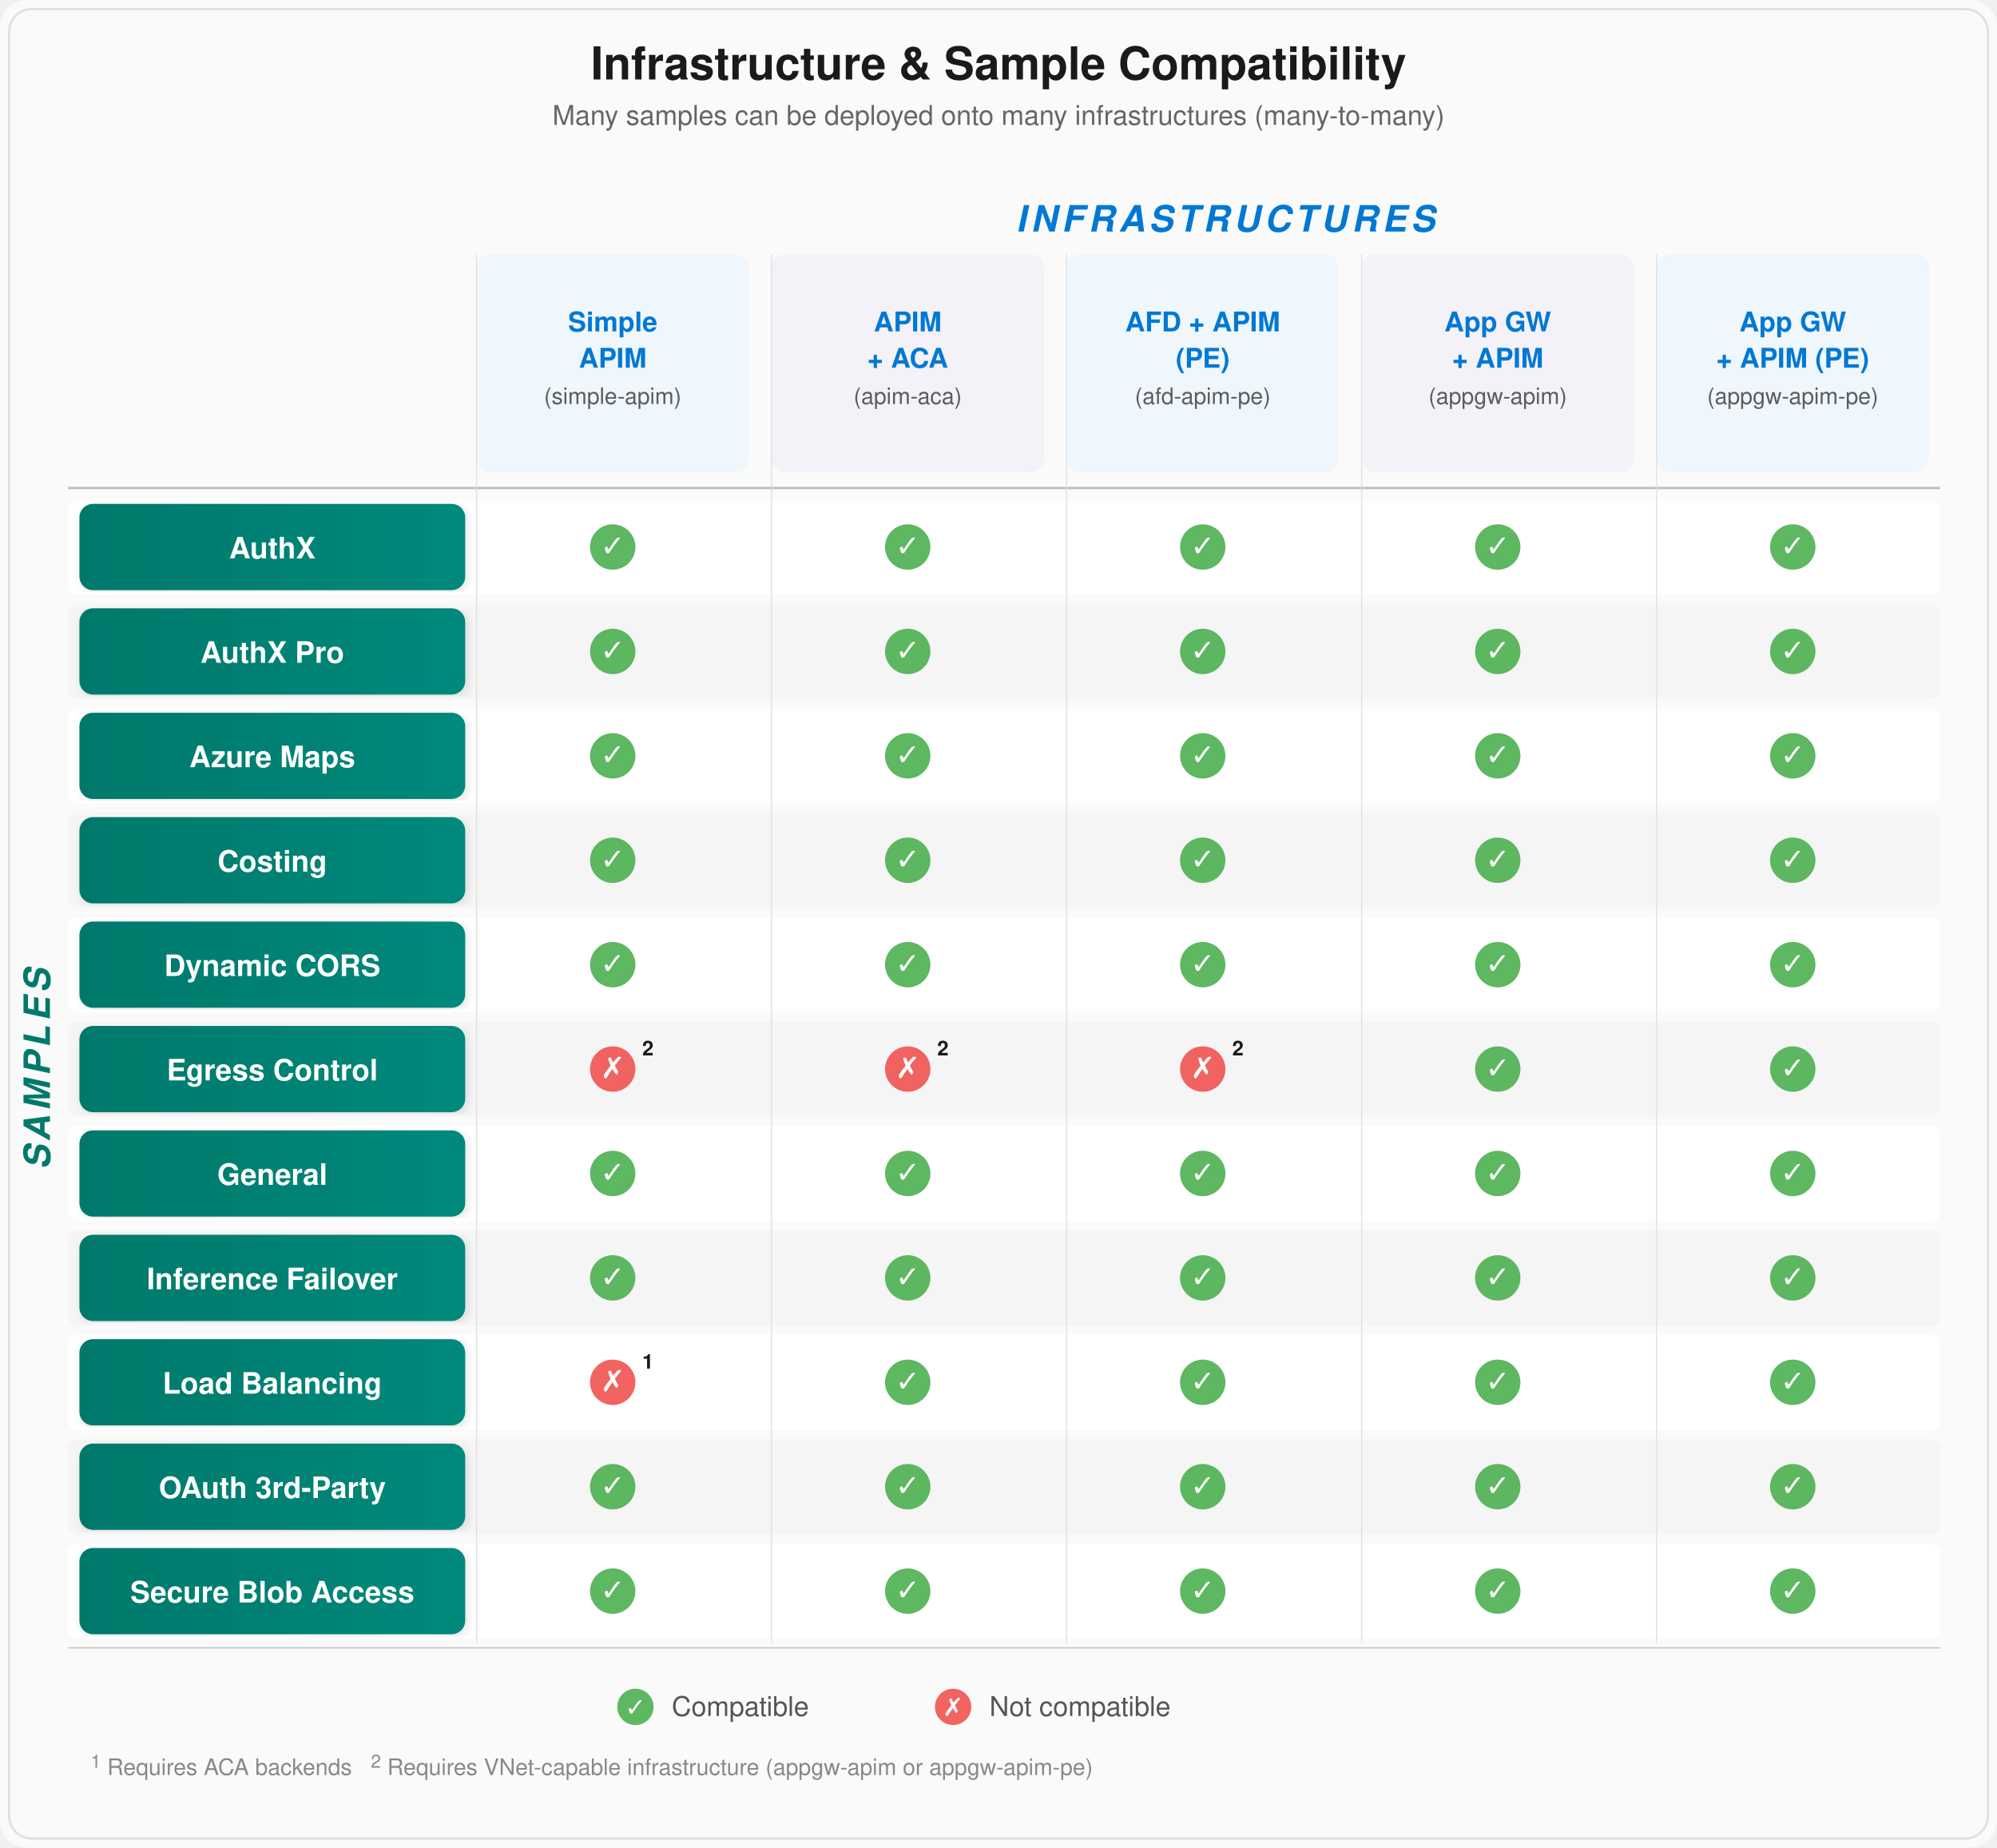
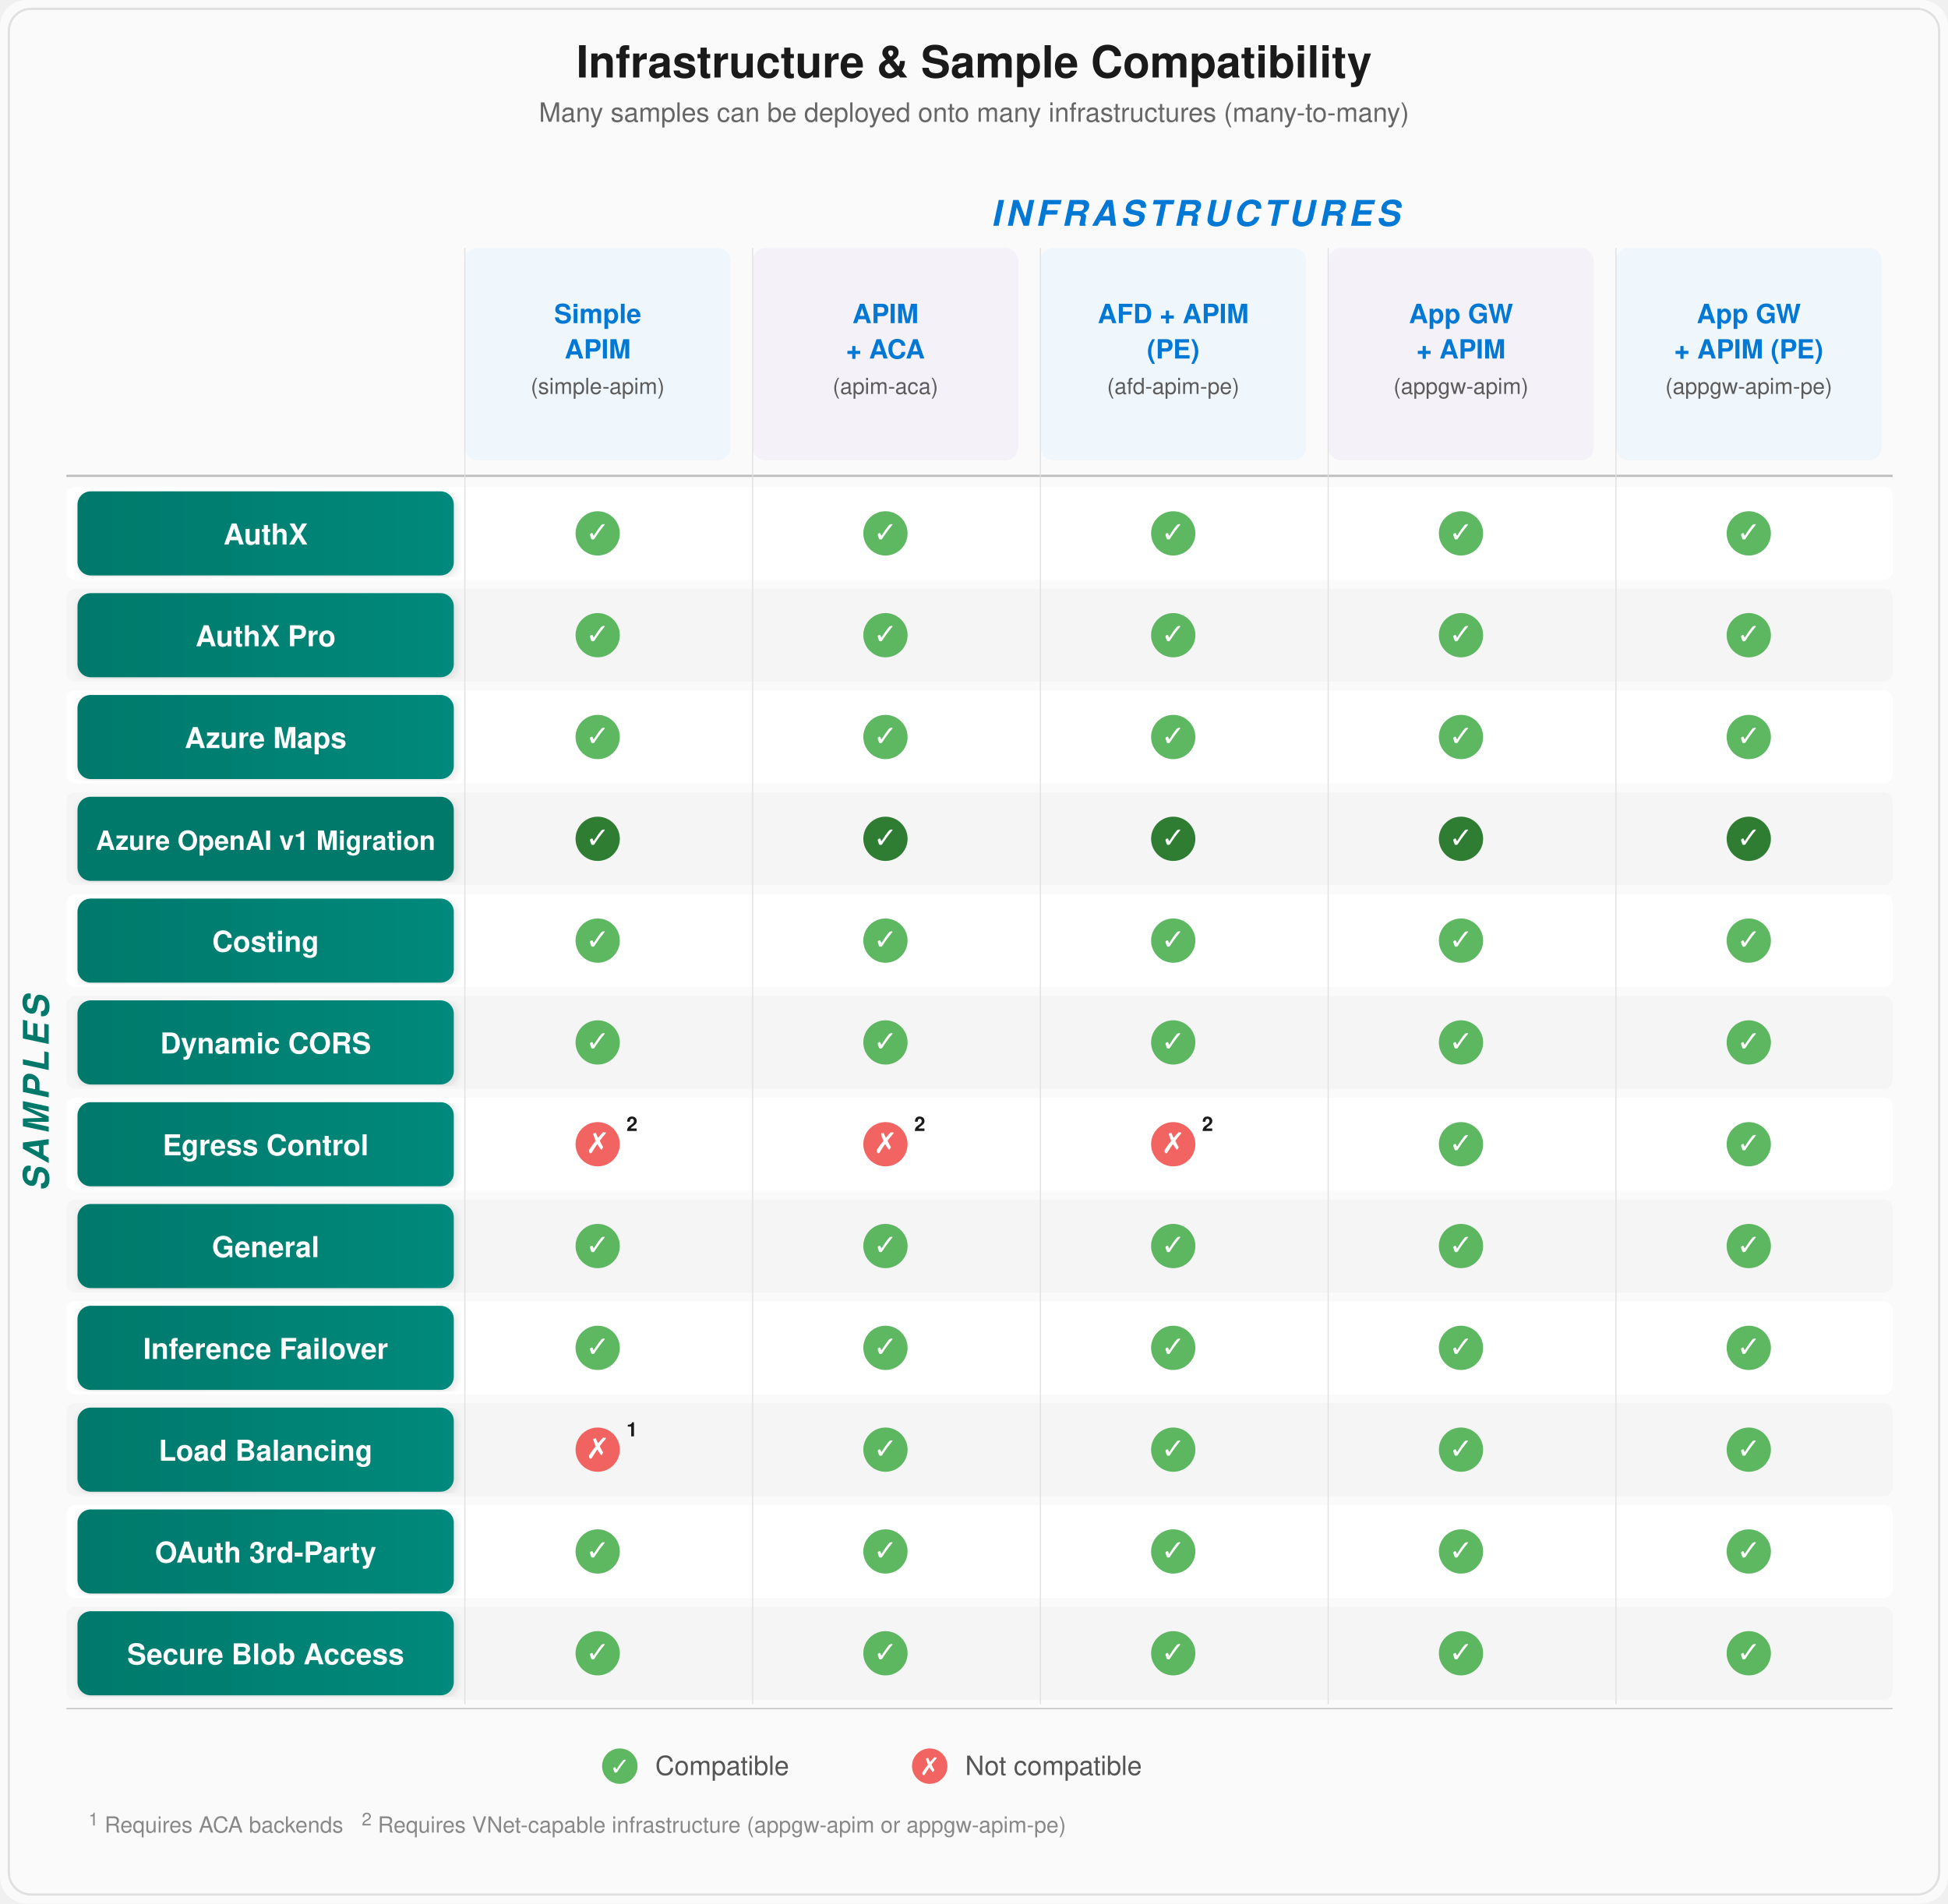
- <svg xmlns="http://www.w3.org/2000/svg" viewBox="0 0 880 814" font-family="Segoe UI, Helvetica, Arial, sans-serif">
+ <svg xmlns="http://www.w3.org/2000/svg" viewBox="0 0 880 860" font-family="Segoe UI, Helvetica, Arial, sans-serif">
  <defs>
    <linearGradient id="headerGrad" x1="0%" y1="0%" x2="0%" y2="100%">
      <stop offset="0%" stop-color="#0078D4" />
      <stop offset="100%" stop-color="#005A9E" />
    </linearGradient>
    <linearGradient id="rowLabelGrad" x1="0%" y1="0%" x2="100%" y2="0%">
      <stop offset="0%" stop-color="#00796B" />
      <stop offset="100%" stop-color="#00897B" />
    </linearGradient>
    <filter id="shadow" x="-2%" y="-2%" width="104%" height="104%">
      <feDropShadow dx="1" dy="1" stdDeviation="2" flood-opacity="0.12" />
    </filter>
  </defs>
-   <rect width="880" height="814" rx="12" fill="#FAFAFA" />
-   <rect x="4" y="4" width="872" height="806" rx="10" fill="none" stroke="#E0E0E0" stroke-width="1" />
+   <rect width="880" height="860" rx="12" fill="#FAFAFA" />
+   <rect x="4" y="4" width="872" height="852" rx="10" fill="none" stroke="#E0E0E0" stroke-width="1" />
  <g transform="translate(0,20)">
    <text x="440" y="15" text-anchor="middle" font-size="20" font-weight="700" fill="#1A1A1A">Infrastructure &amp; Sample Compatibility</text>
    <text x="440" y="35" text-anchor="middle" font-size="12" fill="#666666">Many samples can be deployed onto many infrastructures (many-to-many)</text>
    <text x="540" y="82" text-anchor="middle" font-size="16" font-weight="700" font-style="italic" fill="#0078D4" letter-spacing="2">INFRASTRUCTURES</text>
-     <text x="22" y="451" text-anchor="middle" font-size="16" font-weight="700" font-style="italic" fill="#00796B" letter-spacing="2" transform="rotate(-90 22 451)">SAMPLES</text>
+     <text x="22" y="474" text-anchor="middle" font-size="16" font-weight="700" font-style="italic" fill="#00796B" letter-spacing="2" transform="rotate(-90 22 474)">SAMPLES</text>
    <rect x="210" y="92" width="120" height="96" rx="6" fill="#E3F2FD" opacity="0.5" />
    <rect x="340" y="92" width="120" height="96" rx="6" fill="#EDE7F6" opacity="0.5" />
    <rect x="470" y="92" width="120" height="96" rx="6" fill="#E3F2FD" opacity="0.5" />
    <rect x="600" y="92" width="120" height="96" rx="6" fill="#EDE7F6" opacity="0.5" />
    <rect x="730" y="92" width="120" height="96" rx="6" fill="#E3F2FD" opacity="0.5" />
    <text x="270" y="126" text-anchor="middle" font-size="12" font-weight="600" fill="#0078D4">Simple</text>
    <text x="270" y="142" text-anchor="middle" font-size="12" font-weight="600" fill="#0078D4">APIM</text>
    <text x="270" y="158" text-anchor="middle" font-size="10" fill="#5C5C5C">(simple-apim)</text>
    <text x="400" y="126" text-anchor="middle" font-size="12" font-weight="600" fill="#0078D4">APIM</text>
    <text x="400" y="142" text-anchor="middle" font-size="12" font-weight="600" fill="#0078D4">+ ACA</text>
    <text x="400" y="158" text-anchor="middle" font-size="10" fill="#5C5C5C">(apim-aca)</text>
    <text x="530" y="126" text-anchor="middle" font-size="12" font-weight="600" fill="#0078D4">AFD + APIM</text>
    <text x="530" y="142" text-anchor="middle" font-size="12" font-weight="600" fill="#0078D4">(PE)</text>
    <text x="530" y="158" text-anchor="middle" font-size="10" fill="#5C5C5C">(afd-apim-pe)</text>
    <text x="660" y="126" text-anchor="middle" font-size="12" font-weight="600" fill="#0078D4">App GW</text>
    <text x="660" y="142" text-anchor="middle" font-size="12" font-weight="600" fill="#0078D4">+ APIM</text>
    <text x="660" y="158" text-anchor="middle" font-size="10" fill="#5C5C5C">(appgw-apim)</text>
    <text x="790" y="126" text-anchor="middle" font-size="12" font-weight="600" fill="#0078D4">App GW</text>
    <text x="790" y="142" text-anchor="middle" font-size="12" font-weight="600" fill="#0078D4">+ APIM (PE)</text>
    <text x="790" y="158" text-anchor="middle" font-size="10" fill="#5C5C5C">(appgw-apim-pe)</text>
    <line x1="30" y1="195" x2="855" y2="195" stroke="#BDBDBD" stroke-width="1" />
    <rect x="30" y="200" width="825" height="42" rx="4" fill="#FFFFFF" />
    <rect x="35" y="202" width="170" height="38" rx="6" fill="url(#rowLabelGrad)" filter="url(#shadow)" />
    <text x="120" y="226" text-anchor="middle" font-size="13" font-weight="600" fill="#FFFFFF">AuthX</text>
    <rect x="30" y="246" width="825" height="42" rx="4" fill="#F5F5F5" />
    <rect x="35" y="248" width="170" height="38" rx="6" fill="url(#rowLabelGrad)" filter="url(#shadow)" />
    <text x="120" y="272" text-anchor="middle" font-size="13" font-weight="600" fill="#FFFFFF">AuthX Pro</text>
    <rect x="30" y="292" width="825" height="42" rx="4" fill="#FFFFFF" />
    <rect x="35" y="294" width="170" height="38" rx="6" fill="url(#rowLabelGrad)" filter="url(#shadow)" />
    <text x="120" y="318" text-anchor="middle" font-size="13" font-weight="600" fill="#FFFFFF">Azure Maps</text>
-     <rect x="30" y="338" width="825" height="42" rx="4" fill="#F5F5F5" />
-     <rect x="35" y="340" width="170" height="38" rx="6" fill="url(#rowLabelGrad)" filter="url(#shadow)" />
-     <text x="120" y="364" text-anchor="middle" font-size="13" font-weight="600" fill="#FFFFFF">Costing</text>
-     <rect x="30" y="384" width="825" height="42" rx="4" fill="#FFFFFF" />
-     <rect x="35" y="386" width="170" height="38" rx="6" fill="url(#rowLabelGrad)" filter="url(#shadow)" />
-     <text x="120" y="410" text-anchor="middle" font-size="13" font-weight="600" fill="#FFFFFF">Dynamic CORS</text>
-     <rect x="30" y="430" width="825" height="42" rx="4" fill="#F5F5F5" />
-     <rect x="35" y="432" width="170" height="38" rx="6" fill="url(#rowLabelGrad)" filter="url(#shadow)" />
-     <text x="120" y="456" text-anchor="middle" font-size="13" font-weight="600" fill="#FFFFFF">Egress Control</text>
-     <rect x="30" y="476" width="825" height="42" rx="4" fill="#FFFFFF" />
-     <rect x="35" y="478" width="170" height="38" rx="6" fill="url(#rowLabelGrad)" filter="url(#shadow)" />
-     <text x="120" y="502" text-anchor="middle" font-size="13" font-weight="600" fill="#FFFFFF">General</text>
-     <rect x="30" y="522" width="825" height="42" rx="4" fill="#F5F5F5" />
-     <rect x="35" y="524" width="170" height="38" rx="6" fill="url(#rowLabelGrad)" filter="url(#shadow)" />
-     <text x="120" y="548" text-anchor="middle" font-size="13" font-weight="600" fill="#FFFFFF">Inference Failover</text>
-     <rect x="30" y="568" width="825" height="42" rx="4" fill="#FFFFFF" />
-     <rect x="35" y="570" width="170" height="38" rx="6" fill="url(#rowLabelGrad)" filter="url(#shadow)" />
-     <text x="120" y="594" text-anchor="middle" font-size="13" font-weight="600" fill="#FFFFFF">Load Balancing</text>
-     <rect x="30" y="614" width="825" height="42" rx="4" fill="#F5F5F5" />
-     <rect x="35" y="616" width="170" height="38" rx="6" fill="url(#rowLabelGrad)" filter="url(#shadow)" />
-     <text x="120" y="640" text-anchor="middle" font-size="13" font-weight="600" fill="#FFFFFF">OAuth 3rd-Party</text>
-     <rect x="30" y="660" width="825" height="42" rx="4" fill="#FFFFFF" />
-     <rect x="35" y="662" width="170" height="38" rx="6" fill="url(#rowLabelGrad)" filter="url(#shadow)" />
-     <text x="120" y="686" text-anchor="middle" font-size="13" font-weight="600" fill="#FFFFFF">Secure Blob Access</text>
-     <line x1="210" y1="92" x2="210" y2="704" stroke="#E0E0E0" stroke-width="0.5" />
-     <line x1="340" y1="92" x2="340" y2="704" stroke="#E0E0E0" stroke-width="0.5" />
-     <line x1="470" y1="92" x2="470" y2="704" stroke="#E0E0E0" stroke-width="0.5" />
-     <line x1="600" y1="92" x2="600" y2="704" stroke="#E0E0E0" stroke-width="0.5" />
-     <line x1="730" y1="92" x2="730" y2="704" stroke="#E0E0E0" stroke-width="0.5" />
+     <g id="azure-openai-v1-migration" aria-label="Azure OpenAI v1 Migration: compatible with all infrastructures">
+       <rect x="30" y="338" width="825" height="42" rx="4" fill="#F5F5F5" />
+       <rect x="35" y="340" width="170" height="38" rx="6" fill="#00796B" filter="url(#shadow)" />
+       <text x="120" y="364" text-anchor="middle" font-size="12" font-weight="600" fill="#FFFFFF">Azure OpenAI v1 Migration</text>
+       <circle cx="270" cy="359" r="10" fill="#2E7D32" />
+       <text x="270" y="363" text-anchor="middle" font-size="13" font-weight="700" fill="#FFFFFF">✓</text>
+       <circle cx="400" cy="359" r="10" fill="#2E7D32" />
+       <text x="400" y="363" text-anchor="middle" font-size="13" font-weight="700" fill="#FFFFFF">✓</text>
+       <circle cx="530" cy="359" r="10" fill="#2E7D32" />
+       <text x="530" y="363" text-anchor="middle" font-size="13" font-weight="700" fill="#FFFFFF">✓</text>
+       <circle cx="660" cy="359" r="10" fill="#2E7D32" />
+       <text x="660" y="363" text-anchor="middle" font-size="13" font-weight="700" fill="#FFFFFF">✓</text>
+       <circle cx="790" cy="359" r="10" fill="#2E7D32" />
+       <text x="790" y="363" text-anchor="middle" font-size="13" font-weight="700" fill="#FFFFFF">✓</text>
+     </g>
+     <g transform="translate(0,46)">
+       <rect x="30" y="338" width="825" height="42" rx="4" fill="#FFFFFF" />
+       <rect x="35" y="340" width="170" height="38" rx="6" fill="url(#rowLabelGrad)" filter="url(#shadow)" />
+       <text x="120" y="364" text-anchor="middle" font-size="13" font-weight="600" fill="#FFFFFF">Costing</text>
+       <rect x="30" y="384" width="825" height="42" rx="4" fill="#F5F5F5" />
+       <rect x="35" y="386" width="170" height="38" rx="6" fill="url(#rowLabelGrad)" filter="url(#shadow)" />
+       <text x="120" y="410" text-anchor="middle" font-size="13" font-weight="600" fill="#FFFFFF">Dynamic CORS</text>
+       <rect x="30" y="430" width="825" height="42" rx="4" fill="#FFFFFF" />
+       <rect x="35" y="432" width="170" height="38" rx="6" fill="url(#rowLabelGrad)" filter="url(#shadow)" />
+       <text x="120" y="456" text-anchor="middle" font-size="13" font-weight="600" fill="#FFFFFF">Egress Control</text>
+       <rect x="30" y="476" width="825" height="42" rx="4" fill="#F5F5F5" />
+       <rect x="35" y="478" width="170" height="38" rx="6" fill="url(#rowLabelGrad)" filter="url(#shadow)" />
+       <text x="120" y="502" text-anchor="middle" font-size="13" font-weight="600" fill="#FFFFFF">General</text>
+       <rect x="30" y="522" width="825" height="42" rx="4" fill="#FFFFFF" />
+       <rect x="35" y="524" width="170" height="38" rx="6" fill="url(#rowLabelGrad)" filter="url(#shadow)" />
+       <text x="120" y="548" text-anchor="middle" font-size="13" font-weight="600" fill="#FFFFFF">Inference Failover</text>
+       <rect x="30" y="568" width="825" height="42" rx="4" fill="#F5F5F5" />
+       <rect x="35" y="570" width="170" height="38" rx="6" fill="url(#rowLabelGrad)" filter="url(#shadow)" />
+       <text x="120" y="594" text-anchor="middle" font-size="13" font-weight="600" fill="#FFFFFF">Load Balancing</text>
+       <rect x="30" y="614" width="825" height="42" rx="4" fill="#FFFFFF" />
+       <rect x="35" y="616" width="170" height="38" rx="6" fill="url(#rowLabelGrad)" filter="url(#shadow)" />
+       <text x="120" y="640" text-anchor="middle" font-size="13" font-weight="600" fill="#FFFFFF">OAuth 3rd-Party</text>
+       <rect x="30" y="660" width="825" height="42" rx="4" fill="#F5F5F5" />
+       <rect x="35" y="662" width="170" height="38" rx="6" fill="url(#rowLabelGrad)" filter="url(#shadow)" />
+       <text x="120" y="686" text-anchor="middle" font-size="13" font-weight="600" fill="#FFFFFF">Secure Blob Access</text>
+     </g>
+     <line x1="210" y1="92" x2="210" y2="750" stroke="#E0E0E0" stroke-width="0.5" />
+     <line x1="340" y1="92" x2="340" y2="750" stroke="#E0E0E0" stroke-width="0.5" />
+     <line x1="470" y1="92" x2="470" y2="750" stroke="#E0E0E0" stroke-width="0.5" />
+     <line x1="600" y1="92" x2="600" y2="750" stroke="#E0E0E0" stroke-width="0.5" />
+     <line x1="730" y1="92" x2="730" y2="750" stroke="#E0E0E0" stroke-width="0.5" />
    <circle cx="270" cy="221" r="10" fill="#4CAF50" opacity="0.9" />
    <text x="270" y="225" text-anchor="middle" font-size="13" font-weight="700" fill="#FFFFFF">✓</text>
    <circle cx="400" cy="221" r="10" fill="#4CAF50" opacity="0.9" />
    <text x="400" y="225" text-anchor="middle" font-size="13" font-weight="700" fill="#FFFFFF">✓</text>
    <circle cx="530" cy="221" r="10" fill="#4CAF50" opacity="0.9" />
    <text x="530" y="225" text-anchor="middle" font-size="13" font-weight="700" fill="#FFFFFF">✓</text>
    <circle cx="660" cy="221" r="10" fill="#4CAF50" opacity="0.9" />
    <text x="660" y="225" text-anchor="middle" font-size="13" font-weight="700" fill="#FFFFFF">✓</text>
    <circle cx="790" cy="221" r="10" fill="#4CAF50" opacity="0.9" />
    <text x="790" y="225" text-anchor="middle" font-size="13" font-weight="700" fill="#FFFFFF">✓</text>
    <circle cx="270" cy="267" r="10" fill="#4CAF50" opacity="0.9" />
    <text x="270" y="271" text-anchor="middle" font-size="13" font-weight="700" fill="#FFFFFF">✓</text>
    <circle cx="400" cy="267" r="10" fill="#4CAF50" opacity="0.9" />
    <text x="400" y="271" text-anchor="middle" font-size="13" font-weight="700" fill="#FFFFFF">✓</text>
    <circle cx="530" cy="267" r="10" fill="#4CAF50" opacity="0.9" />
    <text x="530" y="271" text-anchor="middle" font-size="13" font-weight="700" fill="#FFFFFF">✓</text>
    <circle cx="660" cy="267" r="10" fill="#4CAF50" opacity="0.9" />
    <text x="660" y="271" text-anchor="middle" font-size="13" font-weight="700" fill="#FFFFFF">✓</text>
    <circle cx="790" cy="267" r="10" fill="#4CAF50" opacity="0.9" />
    <text x="790" y="271" text-anchor="middle" font-size="13" font-weight="700" fill="#FFFFFF">✓</text>
    <circle cx="270" cy="313" r="10" fill="#4CAF50" opacity="0.9" />
    <text x="270" y="317" text-anchor="middle" font-size="13" font-weight="700" fill="#FFFFFF">✓</text>
    <circle cx="400" cy="313" r="10" fill="#4CAF50" opacity="0.9" />
    <text x="400" y="317" text-anchor="middle" font-size="13" font-weight="700" fill="#FFFFFF">✓</text>
    <circle cx="530" cy="313" r="10" fill="#4CAF50" opacity="0.9" />
    <text x="530" y="317" text-anchor="middle" font-size="13" font-weight="700" fill="#FFFFFF">✓</text>
    <circle cx="660" cy="313" r="10" fill="#4CAF50" opacity="0.9" />
    <text x="660" y="317" text-anchor="middle" font-size="13" font-weight="700" fill="#FFFFFF">✓</text>
    <circle cx="790" cy="313" r="10" fill="#4CAF50" opacity="0.9" />
    <text x="790" y="317" text-anchor="middle" font-size="13" font-weight="700" fill="#FFFFFF">✓</text>
-     <circle cx="270" cy="359" r="10" fill="#4CAF50" opacity="0.9" />
-     <text x="270" y="363" text-anchor="middle" font-size="13" font-weight="700" fill="#FFFFFF">✓</text>
-     <circle cx="400" cy="359" r="10" fill="#4CAF50" opacity="0.9" />
-     <text x="400" y="363" text-anchor="middle" font-size="13" font-weight="700" fill="#FFFFFF">✓</text>
-     <circle cx="530" cy="359" r="10" fill="#4CAF50" opacity="0.9" />
-     <text x="530" y="363" text-anchor="middle" font-size="13" font-weight="700" fill="#FFFFFF">✓</text>
-     <circle cx="660" cy="359" r="10" fill="#4CAF50" opacity="0.9" />
-     <text x="660" y="363" text-anchor="middle" font-size="13" font-weight="700" fill="#FFFFFF">✓</text>
-     <circle cx="790" cy="359" r="10" fill="#4CAF50" opacity="0.9" />
-     <text x="790" y="363" text-anchor="middle" font-size="13" font-weight="700" fill="#FFFFFF">✓</text>
-     <circle cx="270" cy="405" r="10" fill="#4CAF50" opacity="0.9" />
-     <text x="270" y="409" text-anchor="middle" font-size="13" font-weight="700" fill="#FFFFFF">✓</text>
-     <circle cx="400" cy="405" r="10" fill="#4CAF50" opacity="0.9" />
-     <text x="400" y="409" text-anchor="middle" font-size="13" font-weight="700" fill="#FFFFFF">✓</text>
-     <circle cx="530" cy="405" r="10" fill="#4CAF50" opacity="0.9" />
-     <text x="530" y="409" text-anchor="middle" font-size="13" font-weight="700" fill="#FFFFFF">✓</text>
-     <circle cx="660" cy="405" r="10" fill="#4CAF50" opacity="0.9" />
-     <text x="660" y="409" text-anchor="middle" font-size="13" font-weight="700" fill="#FFFFFF">✓</text>
-     <circle cx="790" cy="405" r="10" fill="#4CAF50" opacity="0.9" />
-     <text x="790" y="409" text-anchor="middle" font-size="13" font-weight="700" fill="#FFFFFF">✓</text>
-     <circle cx="270" cy="451" r="10" fill="#EF5350" opacity="0.9" />
-     <text x="270" y="455" text-anchor="middle" font-size="13" font-weight="700" fill="#FFFFFF">✗</text>
-     <text x="283" y="445" font-size="9" font-weight="600" fill="#1A1A1A">2</text>
-     <circle cx="400" cy="451" r="10" fill="#EF5350" opacity="0.9" />
-     <text x="400" y="455" text-anchor="middle" font-size="13" font-weight="700" fill="#FFFFFF">✗</text>
-     <text x="413" y="445" font-size="9" font-weight="600" fill="#1A1A1A">2</text>
-     <circle cx="530" cy="451" r="10" fill="#EF5350" opacity="0.9" />
-     <text x="530" y="455" text-anchor="middle" font-size="13" font-weight="700" fill="#FFFFFF">✗</text>
-     <text x="543" y="445" font-size="9" font-weight="600" fill="#1A1A1A">2</text>
-     <circle cx="660" cy="451" r="10" fill="#4CAF50" opacity="0.9" />
-     <text x="660" y="455" text-anchor="middle" font-size="13" font-weight="700" fill="#FFFFFF">✓</text>
-     <circle cx="790" cy="451" r="10" fill="#4CAF50" opacity="0.9" />
-     <text x="790" y="455" text-anchor="middle" font-size="13" font-weight="700" fill="#FFFFFF">✓</text>
-     <circle cx="270" cy="497" r="10" fill="#4CAF50" opacity="0.9" />
-     <text x="270" y="501" text-anchor="middle" font-size="13" font-weight="700" fill="#FFFFFF">✓</text>
-     <circle cx="400" cy="497" r="10" fill="#4CAF50" opacity="0.9" />
-     <text x="400" y="501" text-anchor="middle" font-size="13" font-weight="700" fill="#FFFFFF">✓</text>
-     <circle cx="530" cy="497" r="10" fill="#4CAF50" opacity="0.9" />
-     <text x="530" y="501" text-anchor="middle" font-size="13" font-weight="700" fill="#FFFFFF">✓</text>
-     <circle cx="660" cy="497" r="10" fill="#4CAF50" opacity="0.9" />
-     <text x="660" y="501" text-anchor="middle" font-size="13" font-weight="700" fill="#FFFFFF">✓</text>
-     <circle cx="790" cy="497" r="10" fill="#4CAF50" opacity="0.9" />
-     <text x="790" y="501" text-anchor="middle" font-size="13" font-weight="700" fill="#FFFFFF">✓</text>
-     <circle cx="270" cy="543" r="10" fill="#4CAF50" opacity="0.9" />
-     <text x="270" y="547" text-anchor="middle" font-size="13" font-weight="700" fill="#FFFFFF">✓</text>
-     <circle cx="400" cy="543" r="10" fill="#4CAF50" opacity="0.9" />
-     <text x="400" y="547" text-anchor="middle" font-size="13" font-weight="700" fill="#FFFFFF">✓</text>
-     <circle cx="530" cy="543" r="10" fill="#4CAF50" opacity="0.9" />
-     <text x="530" y="547" text-anchor="middle" font-size="13" font-weight="700" fill="#FFFFFF">✓</text>
-     <circle cx="660" cy="543" r="10" fill="#4CAF50" opacity="0.9" />
-     <text x="660" y="547" text-anchor="middle" font-size="13" font-weight="700" fill="#FFFFFF">✓</text>
-     <circle cx="790" cy="543" r="10" fill="#4CAF50" opacity="0.9" />
-     <text x="790" y="547" text-anchor="middle" font-size="13" font-weight="700" fill="#FFFFFF">✓</text>
-     <circle cx="270" cy="589" r="10" fill="#EF5350" opacity="0.9" />
-     <text x="270" y="593" text-anchor="middle" font-size="13" font-weight="700" fill="#FFFFFF">✗</text>
-     <text x="283" y="583" font-size="9" font-weight="600" fill="#1A1A1A">1</text>
-     <circle cx="400" cy="589" r="10" fill="#4CAF50" opacity="0.9" />
-     <text x="400" y="593" text-anchor="middle" font-size="13" font-weight="700" fill="#FFFFFF">✓</text>
-     <circle cx="530" cy="589" r="10" fill="#4CAF50" opacity="0.9" />
-     <text x="530" y="593" text-anchor="middle" font-size="13" font-weight="700" fill="#FFFFFF">✓</text>
-     <circle cx="660" cy="589" r="10" fill="#4CAF50" opacity="0.9" />
-     <text x="660" y="593" text-anchor="middle" font-size="13" font-weight="700" fill="#FFFFFF">✓</text>
-     <circle cx="790" cy="589" r="10" fill="#4CAF50" opacity="0.9" />
-     <text x="790" y="593" text-anchor="middle" font-size="13" font-weight="700" fill="#FFFFFF">✓</text>
-     <circle cx="270" cy="635" r="10" fill="#4CAF50" opacity="0.9" />
-     <text x="270" y="639" text-anchor="middle" font-size="13" font-weight="700" fill="#FFFFFF">✓</text>
-     <circle cx="400" cy="635" r="10" fill="#4CAF50" opacity="0.9" />
-     <text x="400" y="639" text-anchor="middle" font-size="13" font-weight="700" fill="#FFFFFF">✓</text>
-     <circle cx="530" cy="635" r="10" fill="#4CAF50" opacity="0.9" />
-     <text x="530" y="639" text-anchor="middle" font-size="13" font-weight="700" fill="#FFFFFF">✓</text>
-     <circle cx="660" cy="635" r="10" fill="#4CAF50" opacity="0.9" />
-     <text x="660" y="639" text-anchor="middle" font-size="13" font-weight="700" fill="#FFFFFF">✓</text>
-     <circle cx="790" cy="635" r="10" fill="#4CAF50" opacity="0.9" />
-     <text x="790" y="639" text-anchor="middle" font-size="13" font-weight="700" fill="#FFFFFF">✓</text>
-     <circle cx="270" cy="681" r="10" fill="#4CAF50" opacity="0.9" />
-     <text x="270" y="685" text-anchor="middle" font-size="13" font-weight="700" fill="#FFFFFF">✓</text>
-     <circle cx="400" cy="681" r="10" fill="#4CAF50" opacity="0.9" />
-     <text x="400" y="685" text-anchor="middle" font-size="13" font-weight="700" fill="#FFFFFF">✓</text>
-     <circle cx="530" cy="681" r="10" fill="#4CAF50" opacity="0.9" />
-     <text x="530" y="685" text-anchor="middle" font-size="13" font-weight="700" fill="#FFFFFF">✓</text>
-     <circle cx="660" cy="681" r="10" fill="#4CAF50" opacity="0.9" />
-     <text x="660" y="685" text-anchor="middle" font-size="13" font-weight="700" fill="#FFFFFF">✓</text>
-     <circle cx="790" cy="681" r="10" fill="#4CAF50" opacity="0.9" />
-     <text x="790" y="685" text-anchor="middle" font-size="13" font-weight="700" fill="#FFFFFF">✓</text>
-     <line x1="30" y1="706" x2="855" y2="706" stroke="#BDBDBD" stroke-width="0.5" />
-     <circle cx="280" cy="732" r="8" fill="#4CAF50" opacity="0.9" />
-     <text x="280" y="736" text-anchor="middle" font-size="11" font-weight="700" fill="#FFFFFF">✓</text>
-     <text x="296" y="736" font-size="12" fill="#555555">Compatible</text>
-     <circle cx="420" cy="732" r="8" fill="#EF5350" opacity="0.9" />
-     <text x="420" y="736" text-anchor="middle" font-size="11" font-weight="700" fill="#FFFFFF">✗</text>
-     <text x="436" y="736" font-size="12" fill="#555555">Not compatible</text>
-     <text x="40" y="762" font-size="10" fill="#888888">
-       <tspan font-size="8" baseline-shift="super">1</tspan> Requires ACA backends   <tspan font-size="8" baseline-shift="super">2</tspan> Requires VNet-capable infrastructure (appgw-apim or appgw-apim-pe)</text>
+     <g transform="translate(0,46)">
+       <circle cx="270" cy="359" r="10" fill="#4CAF50" opacity="0.9" />
+       <text x="270" y="363" text-anchor="middle" font-size="13" font-weight="700" fill="#FFFFFF">✓</text>
+       <circle cx="400" cy="359" r="10" fill="#4CAF50" opacity="0.9" />
+       <text x="400" y="363" text-anchor="middle" font-size="13" font-weight="700" fill="#FFFFFF">✓</text>
+       <circle cx="530" cy="359" r="10" fill="#4CAF50" opacity="0.9" />
+       <text x="530" y="363" text-anchor="middle" font-size="13" font-weight="700" fill="#FFFFFF">✓</text>
+       <circle cx="660" cy="359" r="10" fill="#4CAF50" opacity="0.9" />
+       <text x="660" y="363" text-anchor="middle" font-size="13" font-weight="700" fill="#FFFFFF">✓</text>
+       <circle cx="790" cy="359" r="10" fill="#4CAF50" opacity="0.9" />
+       <text x="790" y="363" text-anchor="middle" font-size="13" font-weight="700" fill="#FFFFFF">✓</text>
+       <circle cx="270" cy="405" r="10" fill="#4CAF50" opacity="0.9" />
+       <text x="270" y="409" text-anchor="middle" font-size="13" font-weight="700" fill="#FFFFFF">✓</text>
+       <circle cx="400" cy="405" r="10" fill="#4CAF50" opacity="0.9" />
+       <text x="400" y="409" text-anchor="middle" font-size="13" font-weight="700" fill="#FFFFFF">✓</text>
+       <circle cx="530" cy="405" r="10" fill="#4CAF50" opacity="0.9" />
+       <text x="530" y="409" text-anchor="middle" font-size="13" font-weight="700" fill="#FFFFFF">✓</text>
+       <circle cx="660" cy="405" r="10" fill="#4CAF50" opacity="0.9" />
+       <text x="660" y="409" text-anchor="middle" font-size="13" font-weight="700" fill="#FFFFFF">✓</text>
+       <circle cx="790" cy="405" r="10" fill="#4CAF50" opacity="0.9" />
+       <text x="790" y="409" text-anchor="middle" font-size="13" font-weight="700" fill="#FFFFFF">✓</text>
+       <circle cx="270" cy="451" r="10" fill="#EF5350" opacity="0.9" />
+       <text x="270" y="455" text-anchor="middle" font-size="13" font-weight="700" fill="#FFFFFF">✗</text>
+       <text x="283" y="445" font-size="9" font-weight="600" fill="#1A1A1A">2</text>
+       <circle cx="400" cy="451" r="10" fill="#EF5350" opacity="0.9" />
+       <text x="400" y="455" text-anchor="middle" font-size="13" font-weight="700" fill="#FFFFFF">✗</text>
+       <text x="413" y="445" font-size="9" font-weight="600" fill="#1A1A1A">2</text>
+       <circle cx="530" cy="451" r="10" fill="#EF5350" opacity="0.9" />
+       <text x="530" y="455" text-anchor="middle" font-size="13" font-weight="700" fill="#FFFFFF">✗</text>
+       <text x="543" y="445" font-size="9" font-weight="600" fill="#1A1A1A">2</text>
+       <circle cx="660" cy="451" r="10" fill="#4CAF50" opacity="0.9" />
+       <text x="660" y="455" text-anchor="middle" font-size="13" font-weight="700" fill="#FFFFFF">✓</text>
+       <circle cx="790" cy="451" r="10" fill="#4CAF50" opacity="0.9" />
+       <text x="790" y="455" text-anchor="middle" font-size="13" font-weight="700" fill="#FFFFFF">✓</text>
+       <circle cx="270" cy="497" r="10" fill="#4CAF50" opacity="0.9" />
+       <text x="270" y="501" text-anchor="middle" font-size="13" font-weight="700" fill="#FFFFFF">✓</text>
+       <circle cx="400" cy="497" r="10" fill="#4CAF50" opacity="0.9" />
+       <text x="400" y="501" text-anchor="middle" font-size="13" font-weight="700" fill="#FFFFFF">✓</text>
+       <circle cx="530" cy="497" r="10" fill="#4CAF50" opacity="0.9" />
+       <text x="530" y="501" text-anchor="middle" font-size="13" font-weight="700" fill="#FFFFFF">✓</text>
+       <circle cx="660" cy="497" r="10" fill="#4CAF50" opacity="0.9" />
+       <text x="660" y="501" text-anchor="middle" font-size="13" font-weight="700" fill="#FFFFFF">✓</text>
+       <circle cx="790" cy="497" r="10" fill="#4CAF50" opacity="0.9" />
+       <text x="790" y="501" text-anchor="middle" font-size="13" font-weight="700" fill="#FFFFFF">✓</text>
+       <circle cx="270" cy="543" r="10" fill="#4CAF50" opacity="0.9" />
+       <text x="270" y="547" text-anchor="middle" font-size="13" font-weight="700" fill="#FFFFFF">✓</text>
+       <circle cx="400" cy="543" r="10" fill="#4CAF50" opacity="0.9" />
+       <text x="400" y="547" text-anchor="middle" font-size="13" font-weight="700" fill="#FFFFFF">✓</text>
+       <circle cx="530" cy="543" r="10" fill="#4CAF50" opacity="0.9" />
+       <text x="530" y="547" text-anchor="middle" font-size="13" font-weight="700" fill="#FFFFFF">✓</text>
+       <circle cx="660" cy="543" r="10" fill="#4CAF50" opacity="0.9" />
+       <text x="660" y="547" text-anchor="middle" font-size="13" font-weight="700" fill="#FFFFFF">✓</text>
+       <circle cx="790" cy="543" r="10" fill="#4CAF50" opacity="0.9" />
+       <text x="790" y="547" text-anchor="middle" font-size="13" font-weight="700" fill="#FFFFFF">✓</text>
+       <circle cx="270" cy="589" r="10" fill="#EF5350" opacity="0.9" />
+       <text x="270" y="593" text-anchor="middle" font-size="13" font-weight="700" fill="#FFFFFF">✗</text>
+       <text x="283" y="583" font-size="9" font-weight="600" fill="#1A1A1A">1</text>
+       <circle cx="400" cy="589" r="10" fill="#4CAF50" opacity="0.9" />
+       <text x="400" y="593" text-anchor="middle" font-size="13" font-weight="700" fill="#FFFFFF">✓</text>
+       <circle cx="530" cy="589" r="10" fill="#4CAF50" opacity="0.9" />
+       <text x="530" y="593" text-anchor="middle" font-size="13" font-weight="700" fill="#FFFFFF">✓</text>
+       <circle cx="660" cy="589" r="10" fill="#4CAF50" opacity="0.9" />
+       <text x="660" y="593" text-anchor="middle" font-size="13" font-weight="700" fill="#FFFFFF">✓</text>
+       <circle cx="790" cy="589" r="10" fill="#4CAF50" opacity="0.9" />
+       <text x="790" y="593" text-anchor="middle" font-size="13" font-weight="700" fill="#FFFFFF">✓</text>
+       <circle cx="270" cy="635" r="10" fill="#4CAF50" opacity="0.9" />
+       <text x="270" y="639" text-anchor="middle" font-size="13" font-weight="700" fill="#FFFFFF">✓</text>
+       <circle cx="400" cy="635" r="10" fill="#4CAF50" opacity="0.9" />
+       <text x="400" y="639" text-anchor="middle" font-size="13" font-weight="700" fill="#FFFFFF">✓</text>
+       <circle cx="530" cy="635" r="10" fill="#4CAF50" opacity="0.9" />
+       <text x="530" y="639" text-anchor="middle" font-size="13" font-weight="700" fill="#FFFFFF">✓</text>
+       <circle cx="660" cy="635" r="10" fill="#4CAF50" opacity="0.9" />
+       <text x="660" y="639" text-anchor="middle" font-size="13" font-weight="700" fill="#FFFFFF">✓</text>
+       <circle cx="790" cy="635" r="10" fill="#4CAF50" opacity="0.9" />
+       <text x="790" y="639" text-anchor="middle" font-size="13" font-weight="700" fill="#FFFFFF">✓</text>
+       <circle cx="270" cy="681" r="10" fill="#4CAF50" opacity="0.9" />
+       <text x="270" y="685" text-anchor="middle" font-size="13" font-weight="700" fill="#FFFFFF">✓</text>
+       <circle cx="400" cy="681" r="10" fill="#4CAF50" opacity="0.9" />
+       <text x="400" y="685" text-anchor="middle" font-size="13" font-weight="700" fill="#FFFFFF">✓</text>
+       <circle cx="530" cy="681" r="10" fill="#4CAF50" opacity="0.9" />
+       <text x="530" y="685" text-anchor="middle" font-size="13" font-weight="700" fill="#FFFFFF">✓</text>
+       <circle cx="660" cy="681" r="10" fill="#4CAF50" opacity="0.9" />
+       <text x="660" y="685" text-anchor="middle" font-size="13" font-weight="700" fill="#FFFFFF">✓</text>
+       <circle cx="790" cy="681" r="10" fill="#4CAF50" opacity="0.9" />
+       <text x="790" y="685" text-anchor="middle" font-size="13" font-weight="700" fill="#FFFFFF">✓</text>
+       <line x1="30" y1="706" x2="855" y2="706" stroke="#BDBDBD" stroke-width="0.5" />
+       <circle cx="280" cy="732" r="8" fill="#4CAF50" opacity="0.9" />
+       <text x="280" y="736" text-anchor="middle" font-size="11" font-weight="700" fill="#FFFFFF">✓</text>
+       <text x="296" y="736" font-size="12" fill="#555555">Compatible</text>
+       <circle cx="420" cy="732" r="8" fill="#EF5350" opacity="0.9" />
+       <text x="420" y="736" text-anchor="middle" font-size="11" font-weight="700" fill="#FFFFFF">✗</text>
+       <text x="436" y="736" font-size="12" fill="#555555">Not compatible</text>
+       <text x="40" y="762" font-size="10" fill="#888888">
+         <tspan font-size="8" baseline-shift="super">1</tspan> Requires ACA backends   <tspan font-size="8" baseline-shift="super">2</tspan> Requires VNet-capable infrastructure (appgw-apim or appgw-apim-pe)</text>
+     </g>
  </g>
</svg>
